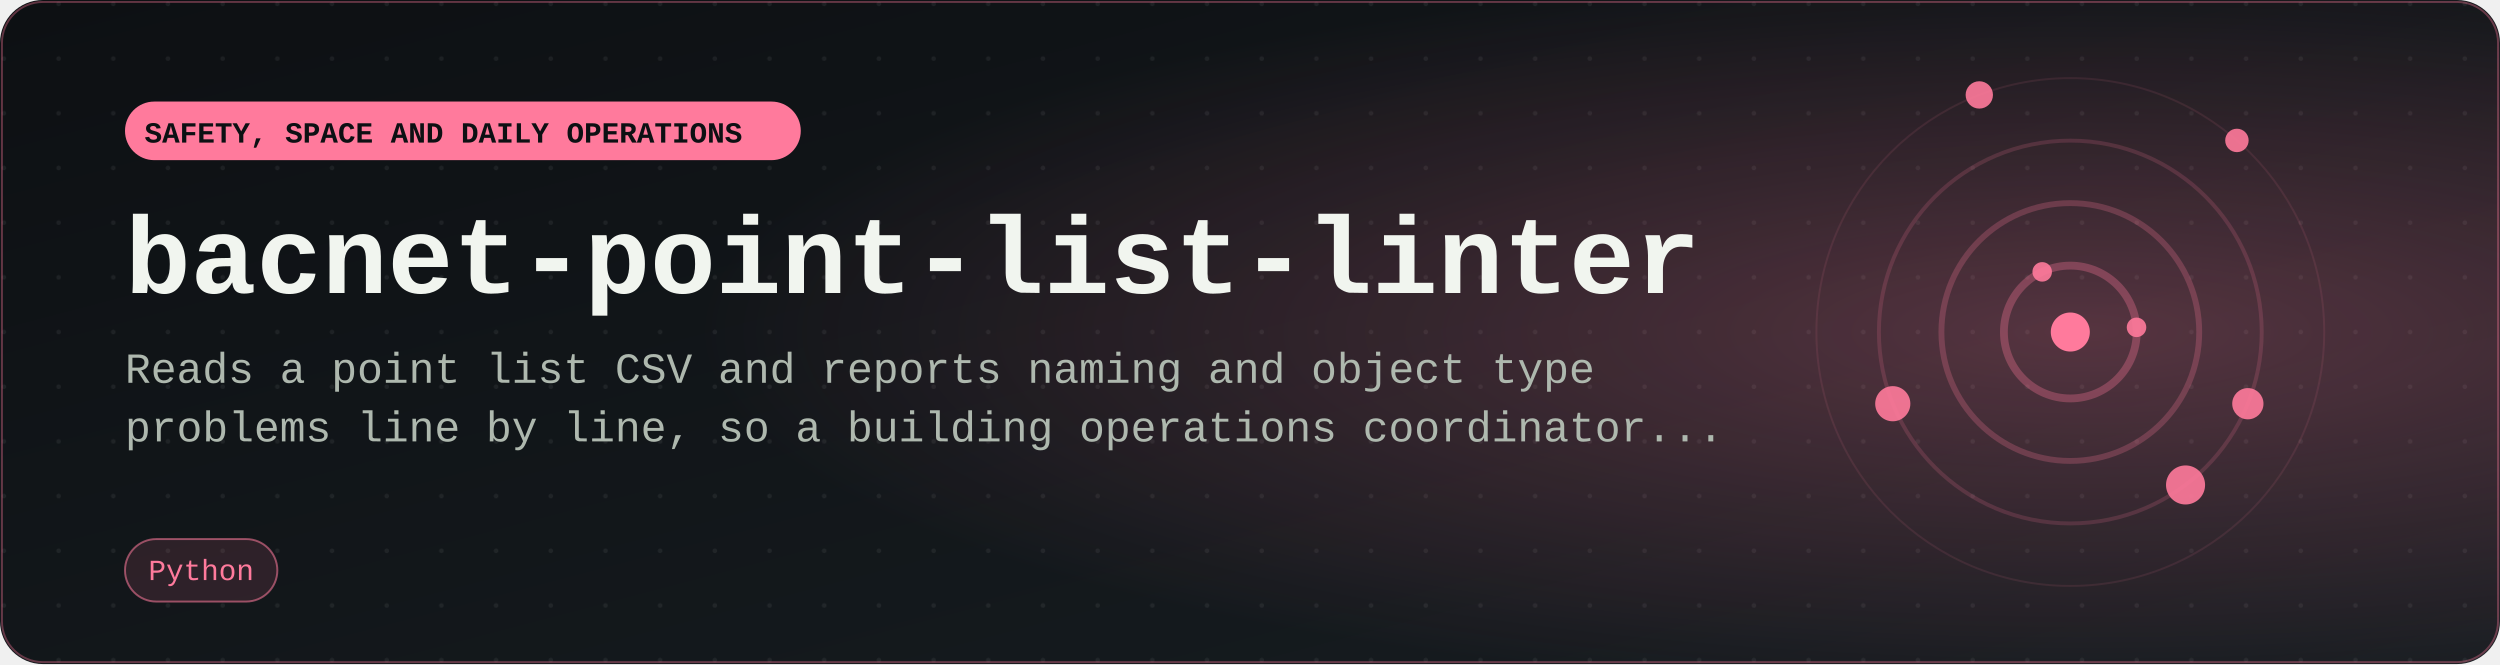
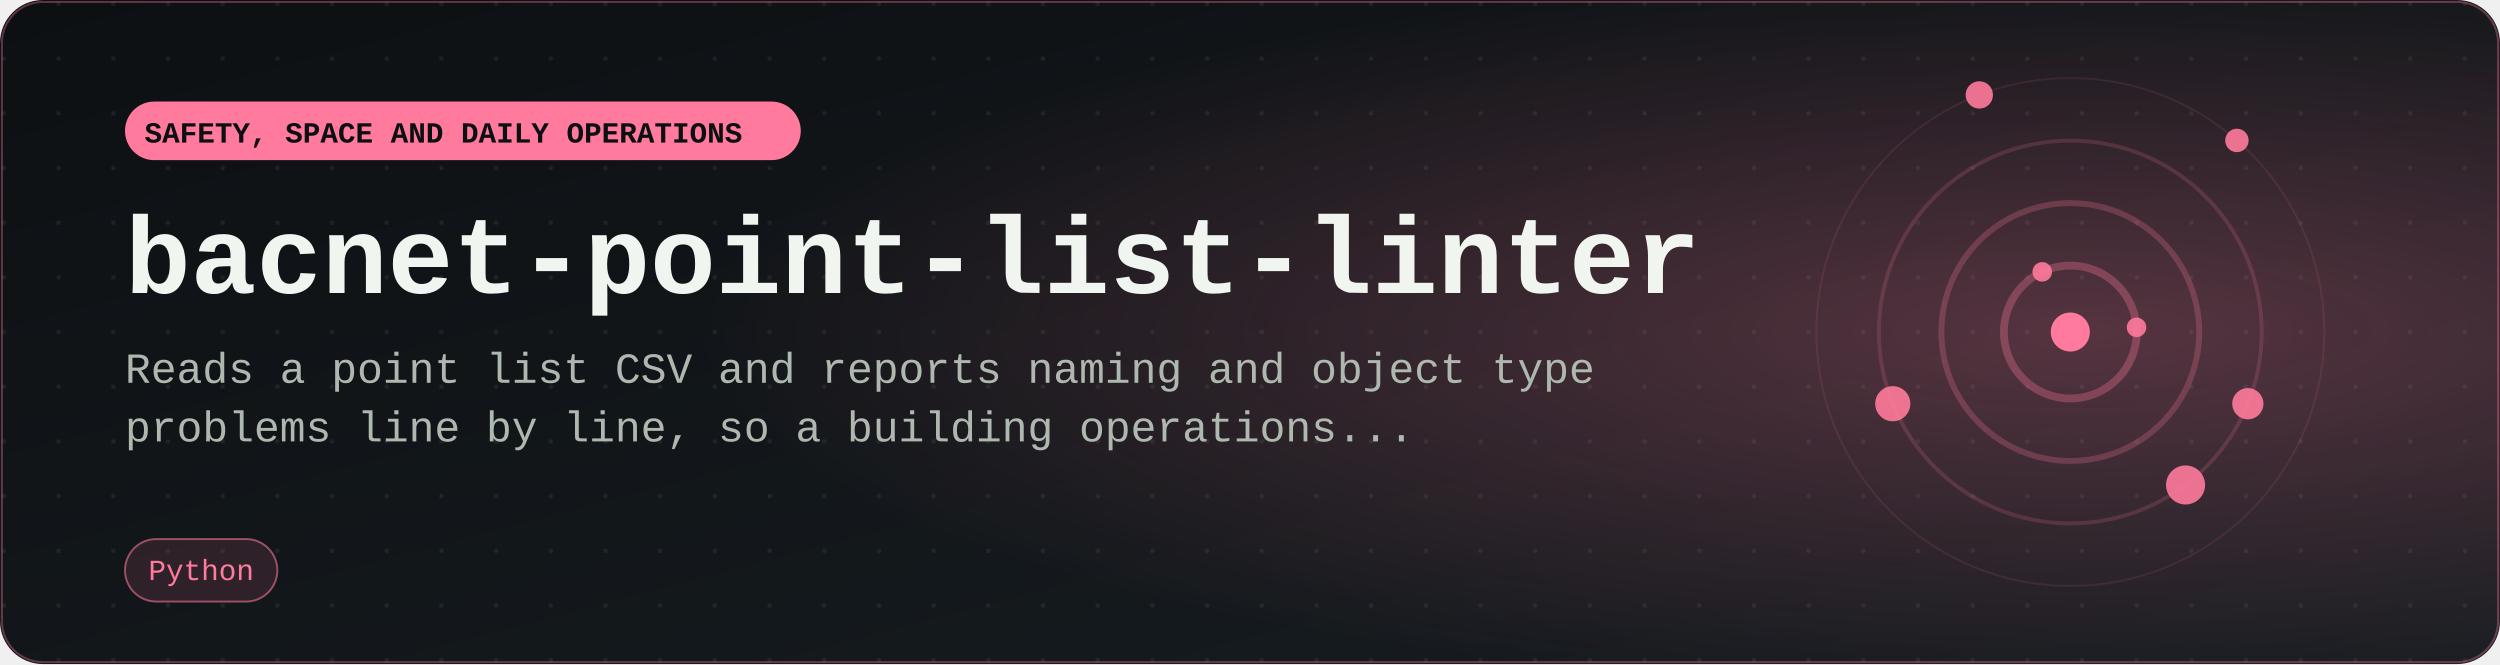
<svg xmlns="http://www.w3.org/2000/svg" viewBox="0 0 1280 340" width="1280" height="340" role="img" aria-label="bacnet-point-list-linter: Reads a point list CSV and reports naming and object type problems line by line, so a building operations coordinator">
  <defs>
    <linearGradient id="bg" x1="0" y1="0" x2="1" y2="1">
      <stop offset="0" stop-color="#0d1013" />
      <stop offset="1" stop-color="#171d21" />
    </linearGradient>
    <radialGradient id="glow" cx="0.83" cy="0.5" r="0.55">
      <stop offset="0" stop-color="#ff7a9c" stop-opacity="0.28" />
      <stop offset="1" stop-color="#ff7a9c" stop-opacity="0" />
    </radialGradient>
    <pattern id="dots" width="28" height="28" patternUnits="userSpaceOnUse">
      <circle cx="2" cy="2" r="1.2" fill="#ffffff" fill-opacity="0.06" />
    </pattern>
  </defs>
  <g font-family="'JetBrains Mono','SFMono-Regular',Consolas,'Liberation Mono',monospace">
    <rect width="1280" height="340" rx="22" fill="url(#bg)" />
    <rect width="1280" height="340" rx="22" fill="url(#dots)" />
    <rect width="1280" height="340" rx="22" fill="url(#glow)" />
    <rect x="1" y="1" width="1278" height="338" rx="21" fill="none" stroke="#ff7a9c" stroke-opacity="0.35" />
    <rect x="64" y="52" width="346" height="30" rx="15" fill="#ff7a9c" />
    <text x="74" y="73" font-size="15" font-weight="700" fill="#0d1013">SAFETY, SPACE AND DAILY OPERATIONS</text>
    <text x="64" y="150" font-size="56" font-weight="700" fill="#f1f5ef">bacnet-point-list-linter</text>
    <text x="64" y="196" font-size="22" fill="#aeb8ae">Reads a point list CSV and reports naming and object type</text>
-     <text x="64" y="226" font-size="22" fill="#aeb8ae">problems line by line, so a building operations coordinator...</text>
+     <text x="64" y="226" font-size="22" fill="#aeb8ae">problems line by line, so a building operations...</text>
    <rect x="64" y="276" width="78" height="32" rx="16" fill="#ff7a9c" fill-opacity="0.12" stroke="#ff7a9c" stroke-opacity="0.55" />
    <text x="103.0" y="297" text-anchor="middle" font-size="15" fill="#ff7a9c">Python</text>
    <circle cx="1060" cy="170" r="130" fill="none" stroke="#ff7a9c" stroke-opacity="0.10" stroke-width="1" />
    <circle cx="1060" cy="170" r="98" fill="none" stroke="#ff7a9c" stroke-opacity="0.17" stroke-width="2" />
    <circle cx="1060" cy="170" r="66" fill="none" stroke="#ff7a9c" stroke-opacity="0.24" stroke-width="3" />
    <circle cx="1060" cy="170" r="34" fill="none" stroke="#ff7a9c" stroke-opacity="0.31" stroke-width="4" />
    <circle cx="1119.0" cy="248.3" r="10" fill="#ff7a9c" fill-opacity="0.9" />
    <circle cx="1013.4" cy="48.6" r="7" fill="#ff7a9c" fill-opacity="0.9" />
    <circle cx="1145.3" cy="71.9" r="6" fill="#ff7a9c" fill-opacity="0.9" />
    <circle cx="1045.6" cy="139.2" r="5" fill="#ff7a9c" fill-opacity="0.9" />
    <circle cx="1093.9" cy="167.6" r="5" fill="#ff7a9c" fill-opacity="0.9" />
    <circle cx="1150.9" cy="206.7" r="8" fill="#ff7a9c" fill-opacity="0.9" />
    <circle cx="969.1" cy="206.7" r="9" fill="#ff7a9c" fill-opacity="0.9" />
    <circle cx="1060" cy="170" r="10" fill="#ff7a9c" />
  </g>
</svg>
